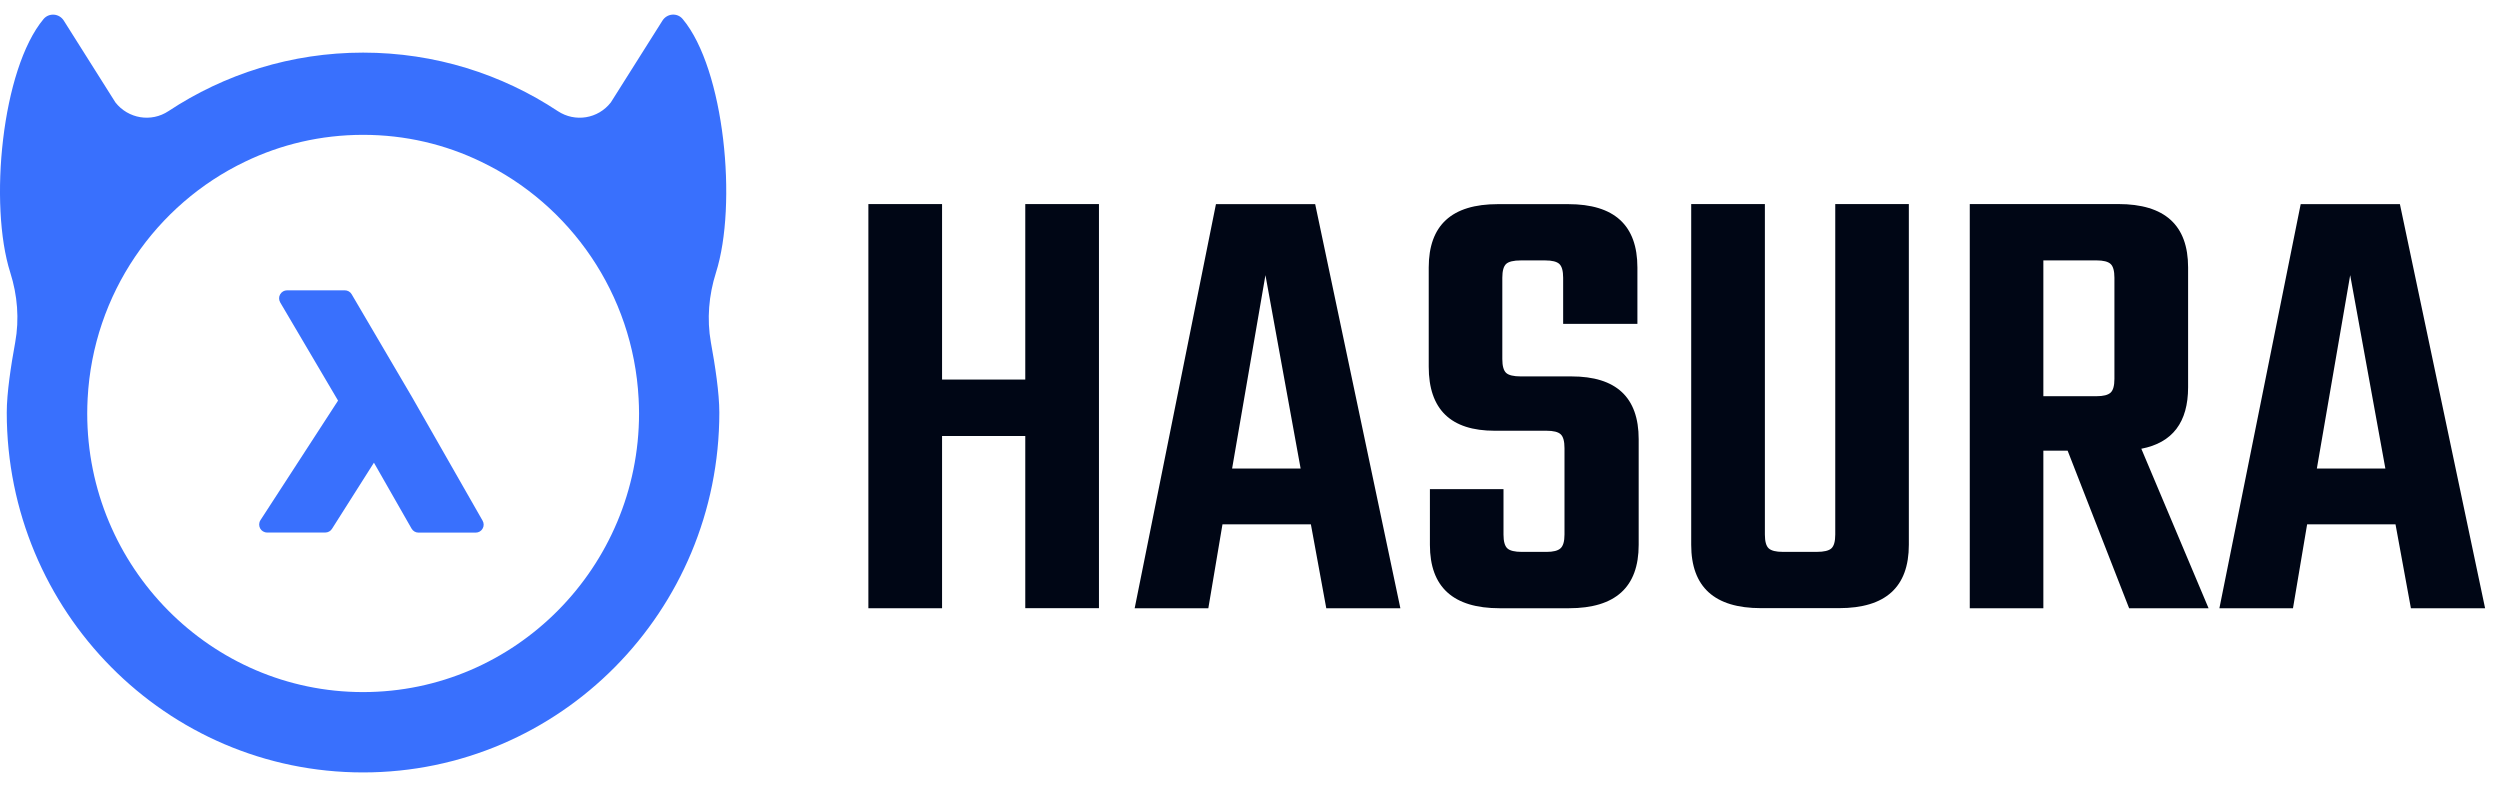
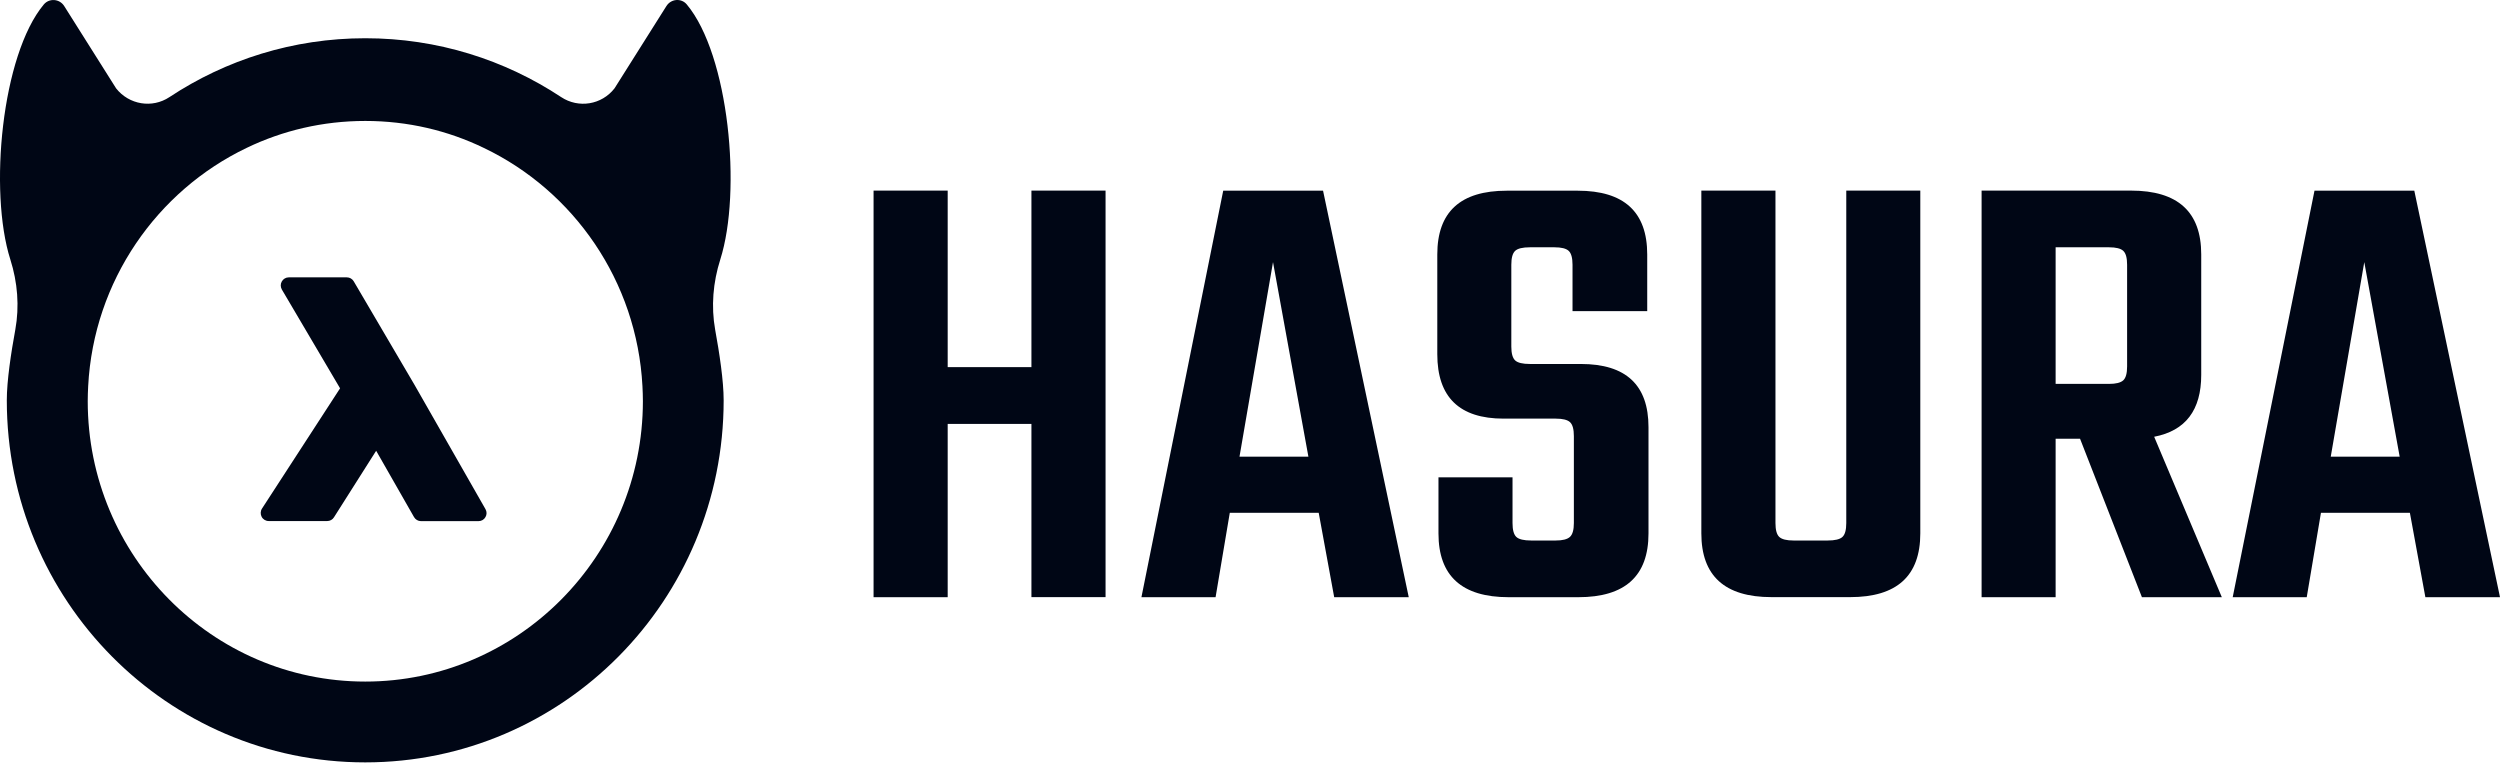
- <svg xmlns="http://www.w3.org/2000/svg" width="108" height="34" viewBox="0 0 108 34" fill="none">
-   <path d="M30.929 11.779C31.863 8.842 31.301 2.984 29.492 0.822C29.255 0.538 28.814 0.578 28.617 0.892L26.388 4.425C25.838 5.132 24.846 5.294 24.098 4.801C21.68 3.202 18.791 2.273 15.687 2.273C12.583 2.273 9.695 3.202 7.277 4.801C6.532 5.294 5.54 5.129 4.986 4.425L2.757 0.892C2.561 0.578 2.119 0.542 1.882 0.822C0.073 2.988 -0.489 8.846 0.445 11.779C0.755 12.755 0.839 13.787 0.657 14.789C0.474 15.784 0.292 16.985 0.292 17.821C0.292 26.409 7.185 33.369 15.684 33.369C24.185 33.369 31.075 26.406 31.075 17.821C31.075 16.985 30.893 15.784 30.71 14.789C30.532 13.787 30.619 12.755 30.929 11.779ZM15.684 29.898C9.111 29.898 3.768 24.497 3.768 17.858C3.768 17.641 3.775 17.427 3.786 17.213C4.023 12.689 6.744 8.824 10.592 6.982C12.135 6.238 13.864 5.825 15.687 5.825C17.511 5.825 19.236 6.238 20.782 6.986C24.63 8.828 27.351 12.696 27.588 17.217C27.599 17.431 27.607 17.648 27.607 17.862C27.603 24.497 22.256 29.898 15.684 29.898Z" fill="#3970FD" />
-   <path d="M20.848 22.493L17.802 17.158L15.191 12.711C15.129 12.604 15.016 12.542 14.895 12.542H12.401C12.277 12.542 12.164 12.608 12.101 12.719C12.04 12.825 12.043 12.958 12.105 13.065L14.604 17.306L11.252 22.471C11.182 22.578 11.179 22.714 11.237 22.825C11.296 22.935 11.412 23.005 11.54 23.005H14.053C14.169 23.005 14.279 22.946 14.341 22.847L16.154 19.988L17.78 22.836C17.842 22.943 17.955 23.009 18.076 23.009H20.552C20.676 23.009 20.789 22.943 20.848 22.836C20.91 22.733 20.91 22.6 20.848 22.493Z" fill="#3970FD" />
-   <path d="M44.292 8.816H47.475V26.273H44.292V18.835H40.697V26.276H37.514V8.816H40.697V16.397H44.292V8.816Z" fill="#000615" />
-   <path d="M57.295 26.276L56.63 22.65H52.811L52.2 26.276H49.018L52.529 8.819H56.816L60.496 26.276H57.295ZM53.227 20.241H56.187L54.667 11.886L53.227 20.241Z" fill="#000615" />
-   <path d="M67.586 23.092V19.357C67.586 19.061 67.531 18.863 67.421 18.761C67.312 18.659 67.107 18.608 66.811 18.608H64.571C62.671 18.608 61.721 17.686 61.721 15.841V11.557C61.721 9.729 62.715 8.819 64.706 8.819H67.75C69.742 8.819 70.736 9.733 70.736 11.557V13.991H67.528V11.999C67.528 11.703 67.473 11.506 67.363 11.403C67.253 11.301 67.049 11.25 66.753 11.25H65.7C65.386 11.25 65.174 11.301 65.064 11.403C64.955 11.506 64.9 11.703 64.9 11.999V15.512C64.9 15.808 64.955 16.005 65.064 16.108C65.174 16.21 65.386 16.261 65.7 16.261H67.886C69.822 16.261 70.791 17.164 70.791 18.973V23.538C70.791 25.366 69.786 26.276 67.776 26.276H64.787C62.777 26.276 61.772 25.362 61.772 23.538V21.13H64.951V23.092C64.951 23.389 65.006 23.586 65.116 23.688C65.225 23.791 65.437 23.842 65.751 23.842H66.804C67.1 23.842 67.301 23.791 67.414 23.688C67.528 23.586 67.586 23.389 67.586 23.092Z" fill="#000615" />
-   <path d="M79.283 8.815H82.462V23.534C82.462 25.362 81.457 26.272 79.447 26.272H76.074C74.064 26.272 73.06 25.358 73.06 23.534V8.815H76.243V23.092C76.243 23.388 76.297 23.585 76.407 23.688C76.517 23.79 76.721 23.841 77.017 23.841H78.483C78.797 23.841 79.009 23.79 79.118 23.688C79.228 23.585 79.283 23.388 79.283 23.092V8.815Z" fill="#000615" />
-   <path d="M88.273 19.47V26.276H85.094V8.815H91.511C93.521 8.815 94.526 9.729 94.526 11.553V16.728C94.526 18.242 93.853 19.126 92.505 19.386L95.41 26.276H91.978L89.322 19.47H88.273ZM88.273 11.249V17.116H90.568C90.864 17.116 91.065 17.065 91.178 16.962C91.288 16.86 91.343 16.663 91.343 16.367V11.999C91.343 11.703 91.288 11.505 91.178 11.403C91.069 11.301 90.864 11.249 90.568 11.249H88.273Z" fill="#000615" />
-   <path d="M104.151 26.276L103.486 22.65H99.668L99.057 26.276H95.878L99.39 8.819H103.676L107.356 26.276H104.151ZM100.088 20.241H103.048L101.528 11.886L100.088 20.241Z" fill="#000615" />
+ <svg xmlns="http://www.w3.org/2000/svg" width="108" height="33" viewBox="0 0 108 33" fill="none">
+   <path d="M31.115 11.215C32.054 8.261 31.489 2.368 29.669 0.192C29.431 -0.094 28.987 -0.053 28.789 0.262L26.547 3.817C25.993 4.528 24.995 4.692 24.243 4.195C21.81 2.586 18.904 1.652 15.781 1.652C12.659 1.652 9.753 2.586 7.32 4.195C6.572 4.692 5.574 4.525 5.016 3.817L2.774 0.262C2.576 -0.053 2.132 -0.09 1.893 0.192C0.074 2.371 -0.492 8.265 0.448 11.215C0.76 12.197 0.844 13.235 0.661 14.243C0.477 15.244 0.294 16.452 0.294 17.294C0.294 25.933 7.229 32.935 15.778 32.935C24.331 32.935 31.262 25.93 31.262 17.294C31.262 16.452 31.078 15.244 30.895 14.243C30.715 13.235 30.803 12.197 31.115 11.215ZM15.778 29.444C9.166 29.444 3.79 24.01 3.79 17.331C3.79 17.112 3.798 16.897 3.809 16.682C4.047 12.13 6.785 8.242 10.655 6.389C12.208 5.64 13.947 5.225 15.781 5.225C17.616 5.225 19.352 5.64 20.907 6.393C24.778 8.246 27.516 12.138 27.754 16.686C27.765 16.901 27.773 17.119 27.773 17.334C27.769 24.01 22.39 29.444 15.778 29.444Z" fill="#000615" />
+   <path d="M20.972 21.994L17.908 16.627L15.281 12.153C15.219 12.046 15.105 11.982 14.984 11.982H12.474C12.35 11.982 12.236 12.049 12.173 12.161C12.111 12.268 12.115 12.401 12.177 12.509L14.691 16.775L11.318 21.971C11.249 22.079 11.245 22.216 11.304 22.327C11.363 22.439 11.48 22.509 11.608 22.509H14.136C14.254 22.509 14.364 22.45 14.426 22.35L16.25 19.473L17.886 22.338C17.949 22.446 18.062 22.513 18.184 22.513H20.675C20.8 22.513 20.913 22.446 20.972 22.338C21.035 22.235 21.035 22.101 20.972 21.994Z" fill="#000615" />
+   <path d="M44.558 8.234H47.76V25.796H44.558V18.313H40.94V25.799H37.738V8.234H40.94V15.86H44.558V8.234Z" fill="#000615" />
+   <path d="M57.637 25.799L56.968 22.152H53.127L52.513 25.799H49.31L52.843 8.238H57.156L60.858 25.799H57.637ZM53.546 19.729H56.523L54.994 11.323L53.546 19.729Z" fill="#000615" />
+   <path d="M67.991 22.597V18.839C67.991 18.541 67.936 18.342 67.826 18.239C67.716 18.136 67.51 18.085 67.212 18.085H64.958C63.047 18.085 62.091 17.158 62.091 15.301V10.992C62.091 9.153 63.091 8.238 65.094 8.238H68.157C70.16 8.238 71.16 9.157 71.16 10.992V13.441H67.933V11.437C67.933 11.139 67.877 10.94 67.767 10.837C67.657 10.734 67.451 10.683 67.153 10.683H66.094C65.778 10.683 65.565 10.734 65.455 10.837C65.344 10.94 65.289 11.139 65.289 11.437V14.97C65.289 15.268 65.344 15.467 65.455 15.57C65.565 15.673 65.778 15.724 66.094 15.724H68.293C70.241 15.724 71.215 16.632 71.215 18.453V23.045C71.215 24.884 70.204 25.799 68.183 25.799H65.175C63.153 25.799 62.142 24.88 62.142 23.045V20.622H65.341V22.597C65.341 22.895 65.396 23.093 65.506 23.196C65.616 23.299 65.83 23.35 66.146 23.35H67.205C67.502 23.35 67.704 23.299 67.819 23.196C67.933 23.093 67.991 22.895 67.991 22.597Z" fill="#000615" />
+   <path d="M79.759 8.234H82.957V23.041C82.957 24.88 81.946 25.796 79.924 25.796H76.531C74.509 25.796 73.498 24.876 73.498 23.041V8.234H76.7V22.596C76.7 22.894 76.755 23.093 76.865 23.196C76.976 23.299 77.182 23.35 77.48 23.35H78.954C79.27 23.35 79.483 23.299 79.593 23.196C79.704 23.093 79.759 22.894 79.759 22.596V8.234Z" fill="#000615" />
+   <path d="M88.803 18.953V25.799H85.605V8.234H92.06C94.082 8.234 95.093 9.153 95.093 10.988V16.195C95.093 17.717 94.417 18.607 93.06 18.868L95.983 25.799H92.531L89.858 18.953H88.803ZM88.803 10.683V16.584H91.112C91.409 16.584 91.612 16.533 91.725 16.43C91.836 16.327 91.891 16.129 91.891 15.831V11.437C91.891 11.139 91.836 10.94 91.725 10.837C91.615 10.734 91.409 10.683 91.112 10.683H88.803Z" fill="#000615" />
+   <path d="M104.776 25.799L104.107 22.152H100.265L99.651 25.799H96.453L99.986 8.238H104.298L108 25.799H104.776ZM100.688 19.729H103.666L102.137 11.323L100.688 19.729Z" fill="#000615" />
</svg>
